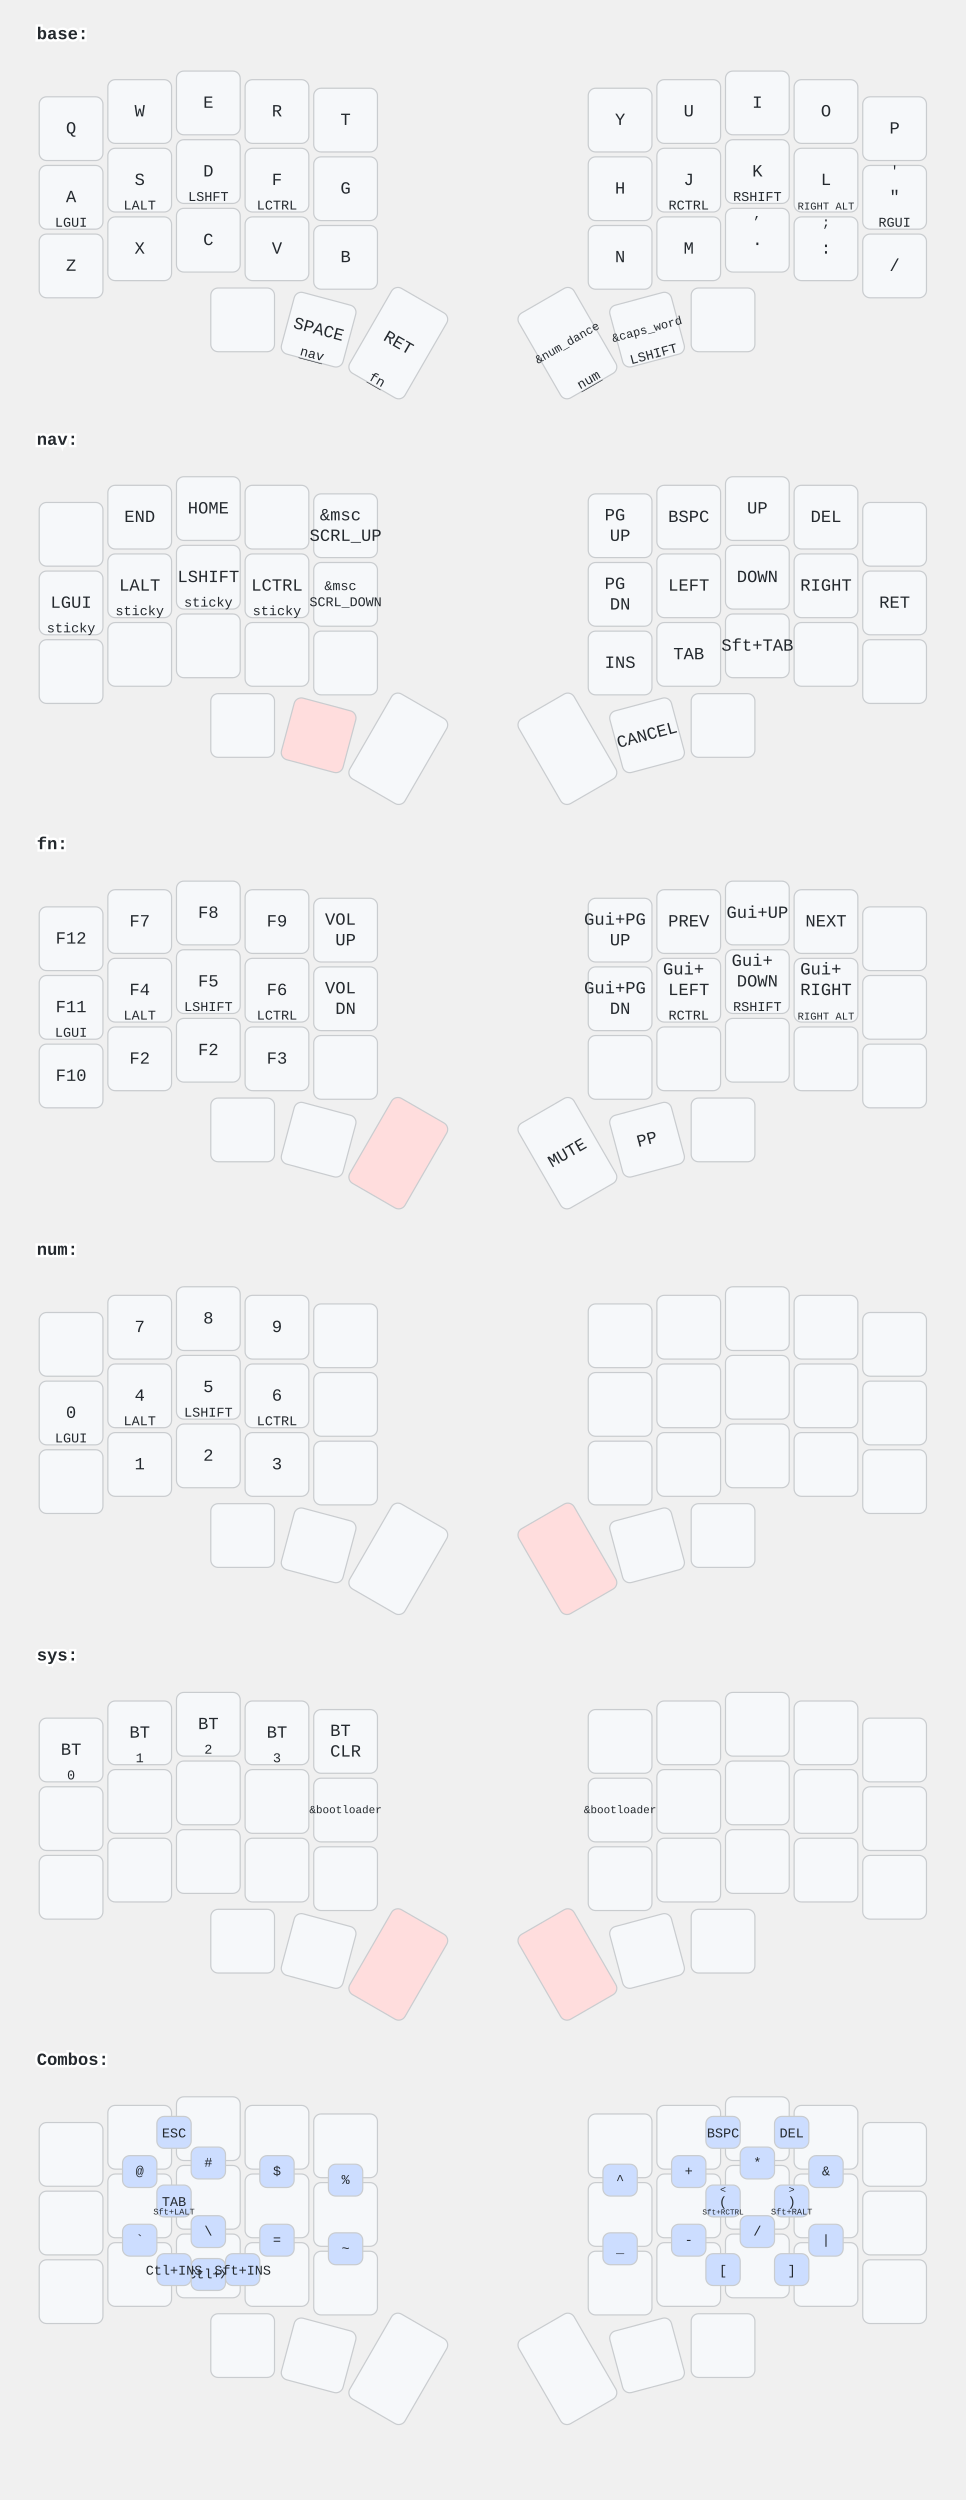
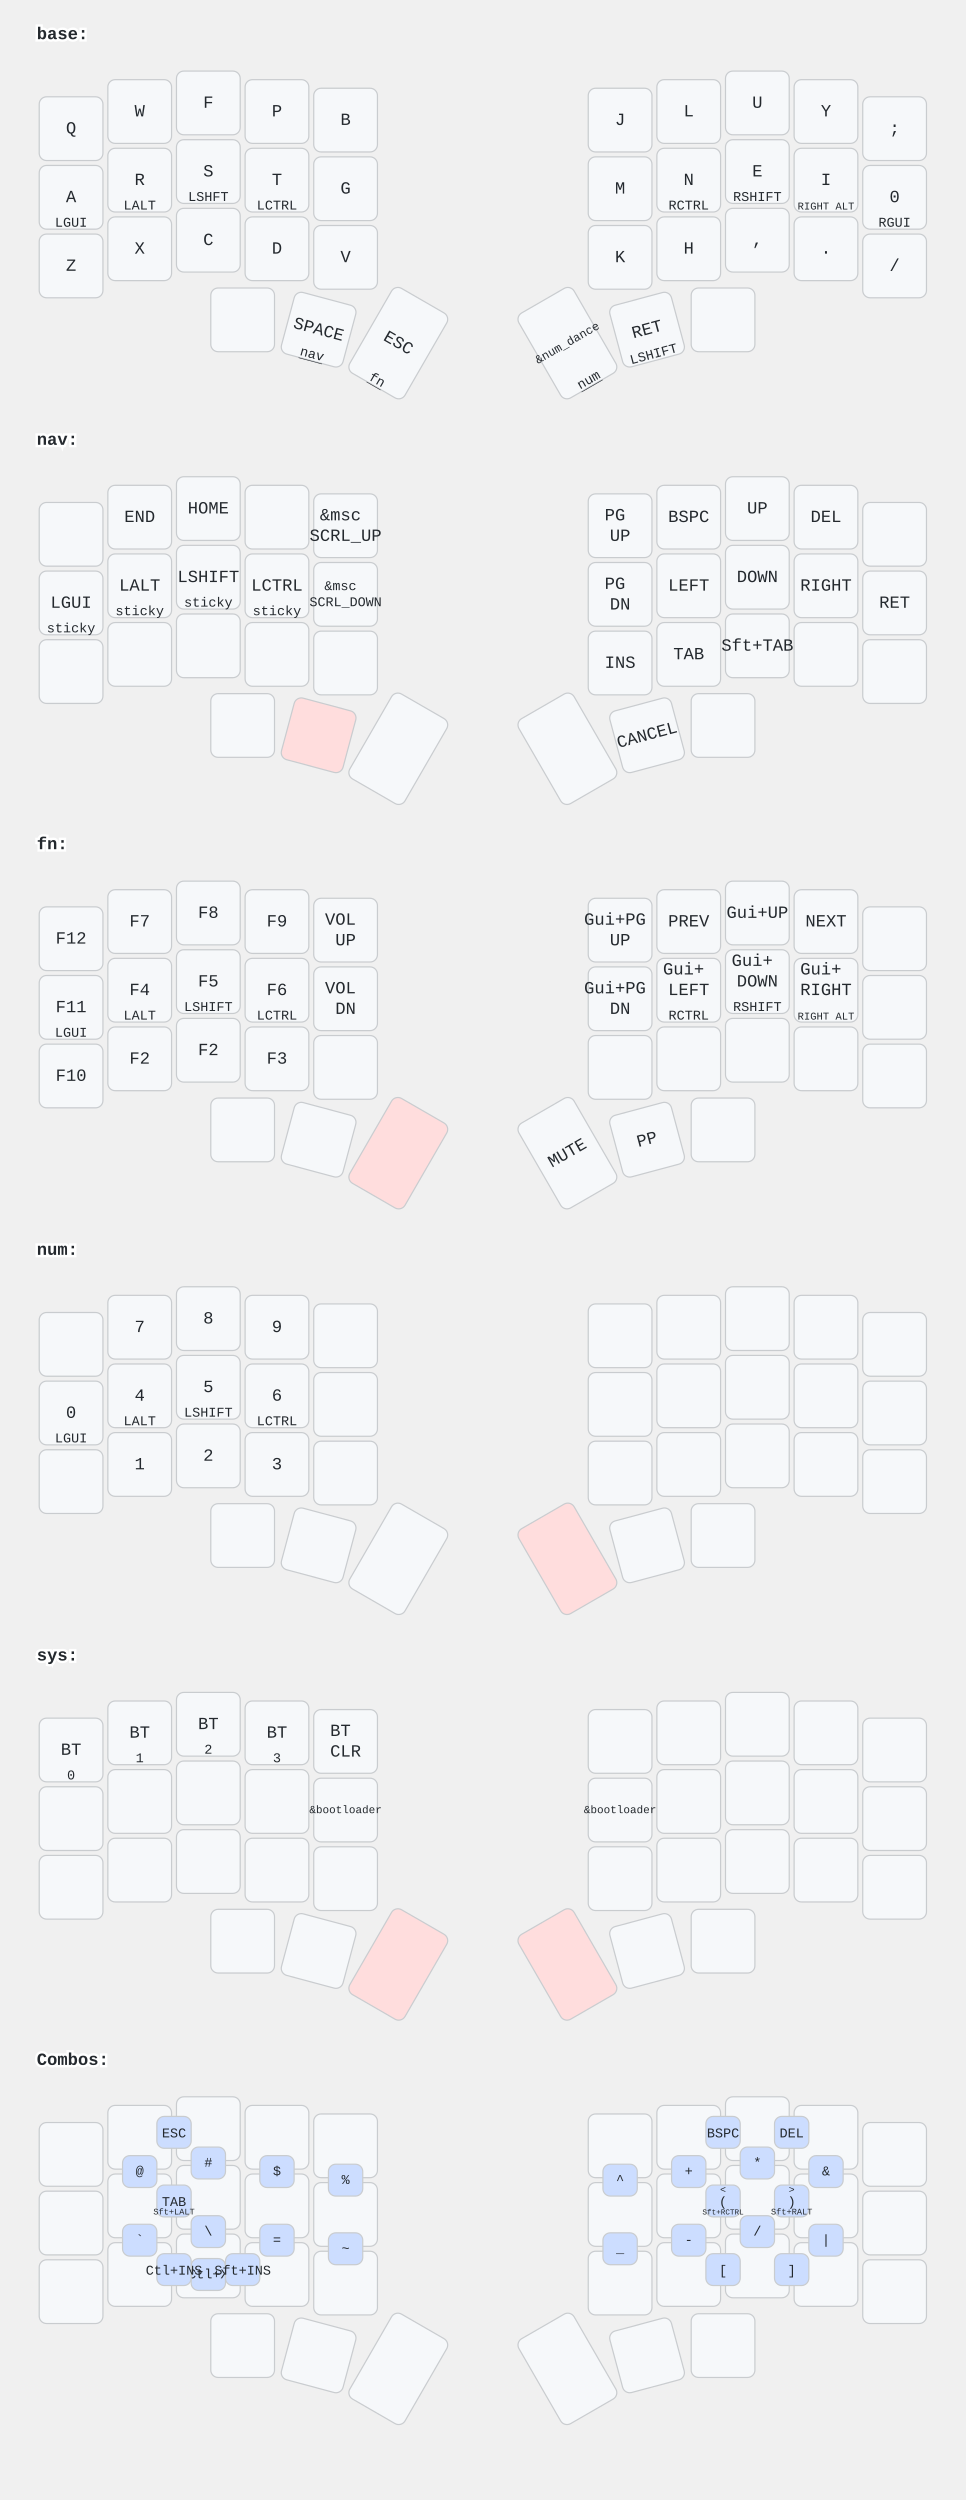
<svg xmlns="http://www.w3.org/2000/svg" width="788" height="2040" viewBox="0 0 788 2040" class="keymap">
  <style>/* inherit to force styles through use tags */
svg path {
    fill: inherit;
}

/* font and background color specifications */
svg.keymap {
    font-family: SFMono-Regular,Consolas,Liberation Mono,Menlo,monospace;
    font-size: 14px;
    font-kerning: normal;
    text-rendering: optimizeLegibility;
    fill: #24292e;
}

/* default key styling */
rect.key {
    fill: #f6f8fa;
}

rect.key, rect.combo {
    stroke: #c9cccf;
    stroke-width: 1;
}

/* default key side styling, only used is draw_key_sides is set */
rect.side {
    filter: brightness(90%);
}

/* color accent for combo boxes */
rect.combo, rect.combo-separate {
    fill: #cdf;
}

/* color accent for held keys */
rect.held, rect.combo.held {
    fill: #fdd;
}

/* color accent for ghost (optional) keys */
rect.ghost, rect.combo.ghost {
    stroke-dasharray: 4, 4;
    stroke-width: 2;
}

text {
    text-anchor: middle;
    dominant-baseline: middle;
}

/* styling for layer labels */
text.label {
    font-weight: bold;
    text-anchor: start;
    stroke: white;
    stroke-width: 4;
    paint-order: stroke;
}

/* styling for optional footer */
text.footer {
    text-anchor: end;
    dominant-baseline: auto;
    stroke: white;
    stroke-width: 4;
    paint-order: stroke;
}

/* styling for combo tap, and key non-tap label text */
text.combo, text.hold, text.shifted, text.left, text.right {
    font-size: 11px;
}

text.hold {
    text-anchor: middle;
    dominant-baseline: auto;
}

text.shifted {
    text-anchor: middle;
    dominant-baseline: hanging;
}

text.left {
    text-anchor: start;
}

text.right {
    text-anchor: end;
}

text.layer-activator {
    text-decoration: underline;
}

/* styling for hold/shifted label text in combo box */
text.combo.hold, text.combo.shifted, text.combo.left, text.combo.right {
    font-size: 8px;
}

/* lighter symbol for transparent keys */
text.trans {
    fill: #7b7e81;
}

/* styling for combo dendrons */
path.combo {
    stroke-width: 1;
    stroke: gray;
    fill: none;
}

/* Start Tabler Icons Cleanup */
/* cannot use height/width with glyphs */
.icon-tabler &gt; path {
    fill: inherit;
    stroke: inherit;
    stroke-width: 2;
}
/* hide tabler's default box */
.icon-tabler &gt; path[stroke="none"][fill="none"] {
    visibility: hidden;
}
/* End Tabler Icons Cleanup */
</style>
  <g transform="translate(30, 0)" class="layer-base">
    <text x="0" y="28" class="label" id="base">base:</text>
    <g transform="translate(0, 56)">
      <g transform="translate(28, 49)" class="key keypos-0">
        <rect rx="6" ry="6" x="-26" y="-26" width="52" height="52" class="key" />
        <text x="0" y="0" class="key tap">Q</text>
      </g>
      <g transform="translate(84, 35)" class="key keypos-1">
        <rect rx="6" ry="6" x="-26" y="-26" width="52" height="52" class="key" />
        <text x="0" y="0" class="key tap">W</text>
      </g>
      <g transform="translate(140, 28)" class="key keypos-2">
        <rect rx="6" ry="6" x="-26" y="-26" width="52" height="52" class="key" />
-         <text x="0" y="0" class="key tap">E</text>
+         <text x="0" y="0" class="key tap">F</text>
      </g>
      <g transform="translate(196, 35)" class="key keypos-3">
        <rect rx="6" ry="6" x="-26" y="-26" width="52" height="52" class="key" />
-         <text x="0" y="0" class="key tap">R</text>
+         <text x="0" y="0" class="key tap">P</text>
      </g>
      <g transform="translate(252, 42)" class="key keypos-4">
        <rect rx="6" ry="6" x="-26" y="-26" width="52" height="52" class="key" />
-         <text x="0" y="0" class="key tap">T</text>
+         <text x="0" y="0" class="key tap">B</text>
      </g>
      <g transform="translate(476, 42)" class="key keypos-5">
        <rect rx="6" ry="6" x="-26" y="-26" width="52" height="52" class="key" />
+         <text x="0" y="0" class="key tap">J</text>
+       </g>
+       <g transform="translate(532, 35)" class="key keypos-6">
+         <rect rx="6" ry="6" x="-26" y="-26" width="52" height="52" class="key" />
+         <text x="0" y="0" class="key tap">L</text>
+       </g>
+       <g transform="translate(588, 28)" class="key keypos-7">
+         <rect rx="6" ry="6" x="-26" y="-26" width="52" height="52" class="key" />
+         <text x="0" y="0" class="key tap">U</text>
+       </g>
+       <g transform="translate(644, 35)" class="key keypos-8">
+         <rect rx="6" ry="6" x="-26" y="-26" width="52" height="52" class="key" />
        <text x="0" y="0" class="key tap">Y</text>
      </g>
-       <g transform="translate(532, 35)" class="key keypos-6">
-         <rect rx="6" ry="6" x="-26" y="-26" width="52" height="52" class="key" />
-         <text x="0" y="0" class="key tap">U</text>
-       </g>
-       <g transform="translate(588, 28)" class="key keypos-7">
-         <rect rx="6" ry="6" x="-26" y="-26" width="52" height="52" class="key" />
-         <text x="0" y="0" class="key tap">I</text>
-       </g>
-       <g transform="translate(644, 35)" class="key keypos-8">
-         <rect rx="6" ry="6" x="-26" y="-26" width="52" height="52" class="key" />
-         <text x="0" y="0" class="key tap">O</text>
-       </g>
      <g transform="translate(700, 49)" class="key keypos-9">
        <rect rx="6" ry="6" x="-26" y="-26" width="52" height="52" class="key" />
-         <text x="0" y="0" class="key tap">P</text>
+         <text x="0" y="0" class="key tap">;</text>
      </g>
      <g transform="translate(28, 105)" class="key keypos-10">
        <rect rx="6" ry="6" x="-26" y="-26" width="52" height="52" class="key" />
        <text x="0" y="0" class="key tap">A</text>
        <text x="0" y="24" class="key hold">LGUI</text>
      </g>
      <g transform="translate(84, 91)" class="key keypos-11">
        <rect rx="6" ry="6" x="-26" y="-26" width="52" height="52" class="key" />
+         <text x="0" y="0" class="key tap">R</text>
+         <text x="0" y="24" class="key hold">LALT</text>
+       </g>
+       <g transform="translate(140, 84)" class="key keypos-12">
+         <rect rx="6" ry="6" x="-26" y="-26" width="52" height="52" class="key" />
        <text x="0" y="0" class="key tap">S</text>
-         <text x="0" y="24" class="key hold">LALT</text>
-       </g>
-       <g transform="translate(140, 84)" class="key keypos-12">
-         <rect rx="6" ry="6" x="-26" y="-26" width="52" height="52" class="key" />
-         <text x="0" y="0" class="key tap">D</text>
        <text x="0" y="24" class="key hold">LSHFT</text>
      </g>
      <g transform="translate(196, 91)" class="key keypos-13">
        <rect rx="6" ry="6" x="-26" y="-26" width="52" height="52" class="key" />
-         <text x="0" y="0" class="key tap">F</text>
+         <text x="0" y="0" class="key tap">T</text>
        <text x="0" y="24" class="key hold">LCTRL</text>
      </g>
      <g transform="translate(252, 98)" class="key keypos-14">
        <rect rx="6" ry="6" x="-26" y="-26" width="52" height="52" class="key" />
        <text x="0" y="0" class="key tap">G</text>
      </g>
      <g transform="translate(476, 98)" class="key keypos-15">
        <rect rx="6" ry="6" x="-26" y="-26" width="52" height="52" class="key" />
-         <text x="0" y="0" class="key tap">H</text>
+         <text x="0" y="0" class="key tap">M</text>
      </g>
      <g transform="translate(532, 91)" class="key keypos-16">
        <rect rx="6" ry="6" x="-26" y="-26" width="52" height="52" class="key" />
-         <text x="0" y="0" class="key tap">J</text>
+         <text x="0" y="0" class="key tap">N</text>
        <text x="0" y="24" class="key hold">RCTRL</text>
      </g>
      <g transform="translate(588, 84)" class="key keypos-17">
        <rect rx="6" ry="6" x="-26" y="-26" width="52" height="52" class="key" />
-         <text x="0" y="0" class="key tap">K</text>
+         <text x="0" y="0" class="key tap">E</text>
        <text x="0" y="24" class="key hold">RSHIFT</text>
      </g>
      <g transform="translate(644, 91)" class="key keypos-18">
        <rect rx="6" ry="6" x="-26" y="-26" width="52" height="52" class="key" />
-         <text x="0" y="0" class="key tap">L</text>
+         <text x="0" y="0" class="key tap">I</text>
        <text x="0" y="24" class="key hold">
          <tspan style="font-size: 78%">RIGHT ALT</tspan>
        </text>
      </g>
      <g transform="translate(700, 105)" class="key keypos-19">
        <rect rx="6" ry="6" x="-26" y="-26" width="52" height="52" class="key" />
-         <text x="0" y="0" class="key tap">"</text>
+         <text x="0" y="0" class="key tap">0</text>
        <text x="0" y="24" class="key hold">RGUI</text>
-         <text x="0" y="-24" class="key shifted">'</text>
      </g>
      <g transform="translate(28, 161)" class="key keypos-20">
        <rect rx="6" ry="6" x="-26" y="-26" width="52" height="52" class="key" />
        <text x="0" y="0" class="key tap">Z</text>
      </g>
      <g transform="translate(84, 147)" class="key keypos-21">
        <rect rx="6" ry="6" x="-26" y="-26" width="52" height="52" class="key" />
        <text x="0" y="0" class="key tap">X</text>
      </g>
      <g transform="translate(140, 140)" class="key keypos-22">
        <rect rx="6" ry="6" x="-26" y="-26" width="52" height="52" class="key" />
        <text x="0" y="0" class="key tap">C</text>
      </g>
      <g transform="translate(196, 147)" class="key keypos-23">
        <rect rx="6" ry="6" x="-26" y="-26" width="52" height="52" class="key" />
+         <text x="0" y="0" class="key tap">D</text>
+       </g>
+       <g transform="translate(252, 154)" class="key keypos-24">
+         <rect rx="6" ry="6" x="-26" y="-26" width="52" height="52" class="key" />
        <text x="0" y="0" class="key tap">V</text>
      </g>
-       <g transform="translate(252, 154)" class="key keypos-24">
-         <rect rx="6" ry="6" x="-26" y="-26" width="52" height="52" class="key" />
-         <text x="0" y="0" class="key tap">B</text>
-       </g>
      <g transform="translate(476, 154)" class="key keypos-25">
        <rect rx="6" ry="6" x="-26" y="-26" width="52" height="52" class="key" />
-         <text x="0" y="0" class="key tap">N</text>
+         <text x="0" y="0" class="key tap">K</text>
      </g>
      <g transform="translate(532, 147)" class="key keypos-26">
        <rect rx="6" ry="6" x="-26" y="-26" width="52" height="52" class="key" />
-         <text x="0" y="0" class="key tap">M</text>
+         <text x="0" y="0" class="key tap">H</text>
      </g>
      <g transform="translate(588, 140)" class="key keypos-27">
        <rect rx="6" ry="6" x="-26" y="-26" width="52" height="52" class="key" />
+         <text x="0" y="0" class="key tap">,</text>
+       </g>
+       <g transform="translate(644, 147)" class="key keypos-28">
+         <rect rx="6" ry="6" x="-26" y="-26" width="52" height="52" class="key" />
        <text x="0" y="0" class="key tap">.</text>
-         <text x="0" y="-24" class="key shifted">,</text>
-       </g>
-       <g transform="translate(644, 147)" class="key keypos-28">
-         <rect rx="6" ry="6" x="-26" y="-26" width="52" height="52" class="key" />
-         <text x="0" y="0" class="key tap">:</text>
-         <text x="0" y="-24" class="key shifted">;</text>
      </g>
      <g transform="translate(700, 161)" class="key keypos-29">
        <rect rx="6" ry="6" x="-26" y="-26" width="52" height="52" class="key" />
        <text x="0" y="0" class="key tap">/</text>
      </g>
      <g transform="translate(168, 205)" class="key trans keypos-30">
        <rect rx="6" ry="6" x="-26" y="-26" width="52" height="52" class="key trans" />
      </g>
      <g transform="translate(230, 213) rotate(15.0)" class="key keypos-31">
        <rect rx="6" ry="6" x="-26" y="-26" width="52" height="52" class="key" />
        <text x="0" y="0" class="key tap">SPACE</text>
        <a href="#nav">
          <text x="0" y="24" class="key hold layer-activator">nav</text>
        </a>
      </g>
      <g transform="translate(295, 224) rotate(30.0)" class="key keypos-32">
        <rect rx="6" ry="6" x="-26" y="-40" width="52" height="80" class="key" />
-         <text x="0" y="0" class="key tap">RET</text>
+         <text x="0" y="0" class="key tap">ESC</text>
        <a href="#fn">
          <text x="0" y="38" class="key hold layer-activator">fn</text>
        </a>
      </g>
      <g transform="translate(433, 224) rotate(-30.0)" class="key keypos-33">
        <rect rx="6" ry="6" x="-26" y="-40" width="52" height="80" class="key" />
        <text x="0" y="0" class="key tap">
          <tspan style="font-size: 70%">&amp;num_dance</tspan>
        </text>
        <a href="#num">
          <text x="0" y="38" class="key hold layer-activator">num</text>
        </a>
      </g>
      <g transform="translate(498, 213) rotate(-15.0)" class="key keypos-34">
        <rect rx="6" ry="6" x="-26" y="-26" width="52" height="52" class="key" />
-         <text x="0" y="0" class="key tap">
-           <tspan style="font-size: 70%">&amp;caps_word</tspan>
-         </text>
+         <text x="0" y="0" class="key tap">RET</text>
        <text x="0" y="24" class="key hold">LSHIFT</text>
      </g>
      <g transform="translate(560, 205)" class="key trans keypos-35">
        <rect rx="6" ry="6" x="-26" y="-26" width="52" height="52" class="key trans" />
      </g>
    </g>
  </g>
  <g transform="translate(30, 331)" class="layer-nav">
    <text x="0" y="28" class="label" id="nav">nav:</text>
    <g transform="translate(0, 56)">
      <g transform="translate(28, 49)" class="key trans keypos-0">
        <rect rx="6" ry="6" x="-26" y="-26" width="52" height="52" class="key trans" />
      </g>
      <g transform="translate(84, 35)" class="key keypos-1">
        <rect rx="6" ry="6" x="-26" y="-26" width="52" height="52" class="key" />
        <text x="0" y="0" class="key tap">END</text>
      </g>
      <g transform="translate(140, 28)" class="key keypos-2">
        <rect rx="6" ry="6" x="-26" y="-26" width="52" height="52" class="key" />
        <text x="0" y="0" class="key tap">HOME</text>
      </g>
      <g transform="translate(196, 35)" class="key trans keypos-3">
        <rect rx="6" ry="6" x="-26" y="-26" width="52" height="52" class="key trans" />
      </g>
      <g transform="translate(252, 42)" class="key keypos-4">
        <rect rx="6" ry="6" x="-26" y="-26" width="52" height="52" class="key" />
        <text x="0" y="0" class="key tap">
          <tspan x="0" dy="-0.6em">&amp;msc</tspan>
          <tspan x="0" dy="1.2em">SCRL_UP</tspan>
        </text>
      </g>
      <g transform="translate(476, 42)" class="key keypos-5">
        <rect rx="6" ry="6" x="-26" y="-26" width="52" height="52" class="key" />
        <text x="0" y="0" class="key tap">
          <tspan x="0" dy="-0.6em">PG</tspan>
          <tspan x="0" dy="1.2em">UP</tspan>
        </text>
      </g>
      <g transform="translate(532, 35)" class="key keypos-6">
        <rect rx="6" ry="6" x="-26" y="-26" width="52" height="52" class="key" />
        <text x="0" y="0" class="key tap">BSPC</text>
      </g>
      <g transform="translate(588, 28)" class="key keypos-7">
        <rect rx="6" ry="6" x="-26" y="-26" width="52" height="52" class="key" />
        <text x="0" y="0" class="key tap">UP</text>
      </g>
      <g transform="translate(644, 35)" class="key keypos-8">
        <rect rx="6" ry="6" x="-26" y="-26" width="52" height="52" class="key" />
        <text x="0" y="0" class="key tap">DEL</text>
      </g>
      <g transform="translate(700, 49)" class="key trans keypos-9">
        <rect rx="6" ry="6" x="-26" y="-26" width="52" height="52" class="key trans" />
      </g>
      <g transform="translate(28, 105)" class="key keypos-10">
        <rect rx="6" ry="6" x="-26" y="-26" width="52" height="52" class="key" />
        <text x="0" y="0" class="key tap">LGUI</text>
        <text x="0" y="24" class="key hold">sticky</text>
      </g>
      <g transform="translate(84, 91)" class="key keypos-11">
        <rect rx="6" ry="6" x="-26" y="-26" width="52" height="52" class="key" />
        <text x="0" y="0" class="key tap">LALT</text>
        <text x="0" y="24" class="key hold">sticky</text>
      </g>
      <g transform="translate(140, 84)" class="key keypos-12">
        <rect rx="6" ry="6" x="-26" y="-26" width="52" height="52" class="key" />
        <text x="0" y="0" class="key tap">LSHIFT</text>
        <text x="0" y="24" class="key hold">sticky</text>
      </g>
      <g transform="translate(196, 91)" class="key keypos-13">
        <rect rx="6" ry="6" x="-26" y="-26" width="52" height="52" class="key" />
        <text x="0" y="0" class="key tap">LCTRL</text>
        <text x="0" y="24" class="key hold">sticky</text>
      </g>
      <g transform="translate(252, 98)" class="key keypos-14">
        <rect rx="6" ry="6" x="-26" y="-26" width="52" height="52" class="key" />
        <text x="0" y="0" class="key tap">
          <tspan x="0" dy="-0.6em" style="font-size: 78%">&amp;msc</tspan>
          <tspan x="0" dy="1.2em" style="font-size: 78%">SCRL_DOWN</tspan>
        </text>
      </g>
      <g transform="translate(476, 98)" class="key keypos-15">
        <rect rx="6" ry="6" x="-26" y="-26" width="52" height="52" class="key" />
        <text x="0" y="0" class="key tap">
          <tspan x="0" dy="-0.6em">PG</tspan>
          <tspan x="0" dy="1.2em">DN</tspan>
        </text>
      </g>
      <g transform="translate(532, 91)" class="key keypos-16">
        <rect rx="6" ry="6" x="-26" y="-26" width="52" height="52" class="key" />
        <text x="0" y="0" class="key tap">LEFT</text>
      </g>
      <g transform="translate(588, 84)" class="key keypos-17">
        <rect rx="6" ry="6" x="-26" y="-26" width="52" height="52" class="key" />
        <text x="0" y="0" class="key tap">DOWN</text>
      </g>
      <g transform="translate(644, 91)" class="key keypos-18">
        <rect rx="6" ry="6" x="-26" y="-26" width="52" height="52" class="key" />
        <text x="0" y="0" class="key tap">RIGHT</text>
      </g>
      <g transform="translate(700, 105)" class="key keypos-19">
        <rect rx="6" ry="6" x="-26" y="-26" width="52" height="52" class="key" />
        <text x="0" y="0" class="key tap">RET</text>
      </g>
      <g transform="translate(28, 161)" class="key trans keypos-20">
        <rect rx="6" ry="6" x="-26" y="-26" width="52" height="52" class="key trans" />
      </g>
      <g transform="translate(84, 147)" class="key trans keypos-21">
        <rect rx="6" ry="6" x="-26" y="-26" width="52" height="52" class="key trans" />
      </g>
      <g transform="translate(140, 140)" class="key trans keypos-22">
        <rect rx="6" ry="6" x="-26" y="-26" width="52" height="52" class="key trans" />
      </g>
      <g transform="translate(196, 147)" class="key trans keypos-23">
        <rect rx="6" ry="6" x="-26" y="-26" width="52" height="52" class="key trans" />
      </g>
      <g transform="translate(252, 154)" class="key trans keypos-24">
        <rect rx="6" ry="6" x="-26" y="-26" width="52" height="52" class="key trans" />
      </g>
      <g transform="translate(476, 154)" class="key keypos-25">
        <rect rx="6" ry="6" x="-26" y="-26" width="52" height="52" class="key" />
        <text x="0" y="0" class="key tap">INS</text>
      </g>
      <g transform="translate(532, 147)" class="key keypos-26">
        <rect rx="6" ry="6" x="-26" y="-26" width="52" height="52" class="key" />
        <text x="0" y="0" class="key tap">TAB</text>
      </g>
      <g transform="translate(588, 140)" class="key keypos-27">
        <rect rx="6" ry="6" x="-26" y="-26" width="52" height="52" class="key" />
        <text x="0" y="0" class="key tap">Sft+TAB</text>
      </g>
      <g transform="translate(644, 147)" class="key trans keypos-28">
        <rect rx="6" ry="6" x="-26" y="-26" width="52" height="52" class="key trans" />
      </g>
      <g transform="translate(700, 161)" class="key trans keypos-29">
        <rect rx="6" ry="6" x="-26" y="-26" width="52" height="52" class="key trans" />
      </g>
      <g transform="translate(168, 205)" class="key trans keypos-30">
        <rect rx="6" ry="6" x="-26" y="-26" width="52" height="52" class="key trans" />
      </g>
      <g transform="translate(230, 213) rotate(15.0)" class="key held keypos-31">
        <rect rx="6" ry="6" x="-26" y="-26" width="52" height="52" class="key held" />
      </g>
      <g transform="translate(295, 224) rotate(30.0)" class="key trans keypos-32">
        <rect rx="6" ry="6" x="-26" y="-40" width="52" height="80" class="key trans" />
      </g>
      <g transform="translate(433, 224) rotate(-30.0)" class="key trans keypos-33">
        <rect rx="6" ry="6" x="-26" y="-40" width="52" height="80" class="key trans" />
      </g>
      <g transform="translate(498, 213) rotate(-15.0)" class="key keypos-34">
        <rect rx="6" ry="6" x="-26" y="-26" width="52" height="52" class="key" />
        <text x="0" y="0" class="key tap">CANCEL</text>
      </g>
      <g transform="translate(560, 205)" class="key trans keypos-35">
        <rect rx="6" ry="6" x="-26" y="-26" width="52" height="52" class="key trans" />
      </g>
    </g>
  </g>
  <g transform="translate(30, 661)" class="layer-fn">
    <text x="0" y="28" class="label" id="fn">fn:</text>
    <g transform="translate(0, 56)">
      <g transform="translate(28, 49)" class="key keypos-0">
        <rect rx="6" ry="6" x="-26" y="-26" width="52" height="52" class="key" />
        <text x="0" y="0" class="key tap">F12</text>
      </g>
      <g transform="translate(84, 35)" class="key keypos-1">
        <rect rx="6" ry="6" x="-26" y="-26" width="52" height="52" class="key" />
        <text x="0" y="0" class="key tap">F7</text>
      </g>
      <g transform="translate(140, 28)" class="key keypos-2">
        <rect rx="6" ry="6" x="-26" y="-26" width="52" height="52" class="key" />
        <text x="0" y="0" class="key tap">F8</text>
      </g>
      <g transform="translate(196, 35)" class="key keypos-3">
        <rect rx="6" ry="6" x="-26" y="-26" width="52" height="52" class="key" />
        <text x="0" y="0" class="key tap">F9</text>
      </g>
      <g transform="translate(252, 42)" class="key keypos-4">
        <rect rx="6" ry="6" x="-26" y="-26" width="52" height="52" class="key" />
        <text x="0" y="0" class="key tap">
          <tspan x="0" dy="-0.6em">VOL</tspan>
          <tspan x="0" dy="1.2em">UP</tspan>
        </text>
      </g>
      <g transform="translate(476, 42)" class="key keypos-5">
        <rect rx="6" ry="6" x="-26" y="-26" width="52" height="52" class="key" />
        <text x="0" y="0" class="key tap">
          <tspan x="0" dy="-0.6em">Gui+PG</tspan>
          <tspan x="0" dy="1.2em">UP</tspan>
        </text>
      </g>
      <g transform="translate(532, 35)" class="key keypos-6">
        <rect rx="6" ry="6" x="-26" y="-26" width="52" height="52" class="key" />
        <text x="0" y="0" class="key tap">PREV</text>
      </g>
      <g transform="translate(588, 28)" class="key keypos-7">
        <rect rx="6" ry="6" x="-26" y="-26" width="52" height="52" class="key" />
        <text x="0" y="0" class="key tap">Gui+UP</text>
      </g>
      <g transform="translate(644, 35)" class="key keypos-8">
        <rect rx="6" ry="6" x="-26" y="-26" width="52" height="52" class="key" />
        <text x="0" y="0" class="key tap">NEXT</text>
      </g>
      <g transform="translate(700, 49)" class="key trans keypos-9">
        <rect rx="6" ry="6" x="-26" y="-26" width="52" height="52" class="key trans" />
      </g>
      <g transform="translate(28, 105)" class="key keypos-10">
        <rect rx="6" ry="6" x="-26" y="-26" width="52" height="52" class="key" />
        <text x="0" y="0" class="key tap">F11</text>
        <text x="0" y="24" class="key hold">LGUI</text>
      </g>
      <g transform="translate(84, 91)" class="key keypos-11">
        <rect rx="6" ry="6" x="-26" y="-26" width="52" height="52" class="key" />
        <text x="0" y="0" class="key tap">F4</text>
        <text x="0" y="24" class="key hold">LALT</text>
      </g>
      <g transform="translate(140, 84)" class="key keypos-12">
        <rect rx="6" ry="6" x="-26" y="-26" width="52" height="52" class="key" />
        <text x="0" y="0" class="key tap">F5</text>
        <text x="0" y="24" class="key hold">LSHIFT</text>
      </g>
      <g transform="translate(196, 91)" class="key keypos-13">
        <rect rx="6" ry="6" x="-26" y="-26" width="52" height="52" class="key" />
        <text x="0" y="0" class="key tap">F6</text>
        <text x="0" y="24" class="key hold">LCTRL</text>
      </g>
      <g transform="translate(252, 98)" class="key keypos-14">
        <rect rx="6" ry="6" x="-26" y="-26" width="52" height="52" class="key" />
        <text x="0" y="0" class="key tap">
          <tspan x="0" dy="-0.6em">VOL</tspan>
          <tspan x="0" dy="1.2em">DN</tspan>
        </text>
      </g>
      <g transform="translate(476, 98)" class="key keypos-15">
        <rect rx="6" ry="6" x="-26" y="-26" width="52" height="52" class="key" />
        <text x="0" y="0" class="key tap">
          <tspan x="0" dy="-0.6em">Gui+PG</tspan>
          <tspan x="0" dy="1.2em">DN</tspan>
        </text>
      </g>
      <g transform="translate(532, 91)" class="key keypos-16">
        <rect rx="6" ry="6" x="-26" y="-26" width="52" height="52" class="key" />
        <text x="0" y="0" class="key tap">
          <tspan x="0" dy="-1.2em">Gui+</tspan>
          <tspan x="0" dy="1.2em">LEFT</tspan>
        </text>
        <text x="0" y="24" class="key hold">RCTRL</text>
      </g>
      <g transform="translate(588, 84)" class="key keypos-17">
        <rect rx="6" ry="6" x="-26" y="-26" width="52" height="52" class="key" />
        <text x="0" y="0" class="key tap">
          <tspan x="0" dy="-1.2em">Gui+</tspan>
          <tspan x="0" dy="1.2em">DOWN</tspan>
        </text>
        <text x="0" y="24" class="key hold">RSHIFT</text>
      </g>
      <g transform="translate(644, 91)" class="key keypos-18">
        <rect rx="6" ry="6" x="-26" y="-26" width="52" height="52" class="key" />
        <text x="0" y="0" class="key tap">
          <tspan x="0" dy="-1.2em">Gui+</tspan>
          <tspan x="0" dy="1.2em">RIGHT</tspan>
        </text>
        <text x="0" y="24" class="key hold">
          <tspan style="font-size: 78%">RIGHT ALT</tspan>
        </text>
      </g>
      <g transform="translate(700, 105)" class="key trans keypos-19">
        <rect rx="6" ry="6" x="-26" y="-26" width="52" height="52" class="key trans" />
      </g>
      <g transform="translate(28, 161)" class="key keypos-20">
        <rect rx="6" ry="6" x="-26" y="-26" width="52" height="52" class="key" />
        <text x="0" y="0" class="key tap">F10</text>
      </g>
      <g transform="translate(84, 147)" class="key keypos-21">
        <rect rx="6" ry="6" x="-26" y="-26" width="52" height="52" class="key" />
        <text x="0" y="0" class="key tap">F2</text>
      </g>
      <g transform="translate(140, 140)" class="key keypos-22">
        <rect rx="6" ry="6" x="-26" y="-26" width="52" height="52" class="key" />
        <text x="0" y="0" class="key tap">F2</text>
      </g>
      <g transform="translate(196, 147)" class="key keypos-23">
        <rect rx="6" ry="6" x="-26" y="-26" width="52" height="52" class="key" />
        <text x="0" y="0" class="key tap">F3</text>
      </g>
      <g transform="translate(252, 154)" class="key trans keypos-24">
        <rect rx="6" ry="6" x="-26" y="-26" width="52" height="52" class="key trans" />
      </g>
      <g transform="translate(476, 154)" class="key trans keypos-25">
        <rect rx="6" ry="6" x="-26" y="-26" width="52" height="52" class="key trans" />
      </g>
      <g transform="translate(532, 147)" class="key trans keypos-26">
        <rect rx="6" ry="6" x="-26" y="-26" width="52" height="52" class="key trans" />
      </g>
      <g transform="translate(588, 140)" class="key trans keypos-27">
        <rect rx="6" ry="6" x="-26" y="-26" width="52" height="52" class="key trans" />
      </g>
      <g transform="translate(644, 147)" class="key trans keypos-28">
        <rect rx="6" ry="6" x="-26" y="-26" width="52" height="52" class="key trans" />
      </g>
      <g transform="translate(700, 161)" class="key trans keypos-29">
        <rect rx="6" ry="6" x="-26" y="-26" width="52" height="52" class="key trans" />
      </g>
      <g transform="translate(168, 205)" class="key trans keypos-30">
        <rect rx="6" ry="6" x="-26" y="-26" width="52" height="52" class="key trans" />
      </g>
      <g transform="translate(230, 213) rotate(15.0)" class="key trans keypos-31">
        <rect rx="6" ry="6" x="-26" y="-26" width="52" height="52" class="key trans" />
      </g>
      <g transform="translate(295, 224) rotate(30.0)" class="key held keypos-32">
        <rect rx="6" ry="6" x="-26" y="-40" width="52" height="80" class="key held" />
      </g>
      <g transform="translate(433, 224) rotate(-30.0)" class="key keypos-33">
        <rect rx="6" ry="6" x="-26" y="-40" width="52" height="80" class="key" />
        <text x="0" y="0" class="key tap">MUTE</text>
      </g>
      <g transform="translate(498, 213) rotate(-15.0)" class="key keypos-34">
        <rect rx="6" ry="6" x="-26" y="-26" width="52" height="52" class="key" />
        <text x="0" y="0" class="key tap">PP</text>
      </g>
      <g transform="translate(560, 205)" class="key trans keypos-35">
        <rect rx="6" ry="6" x="-26" y="-26" width="52" height="52" class="key trans" />
      </g>
    </g>
  </g>
  <g transform="translate(30, 992)" class="layer-num">
    <text x="0" y="28" class="label" id="num">num:</text>
    <g transform="translate(0, 56)">
      <g transform="translate(28, 49)" class="key trans keypos-0">
        <rect rx="6" ry="6" x="-26" y="-26" width="52" height="52" class="key trans" />
      </g>
      <g transform="translate(84, 35)" class="key keypos-1">
        <rect rx="6" ry="6" x="-26" y="-26" width="52" height="52" class="key" />
        <text x="0" y="0" class="key tap">7</text>
      </g>
      <g transform="translate(140, 28)" class="key keypos-2">
        <rect rx="6" ry="6" x="-26" y="-26" width="52" height="52" class="key" />
        <text x="0" y="0" class="key tap">8</text>
      </g>
      <g transform="translate(196, 35)" class="key keypos-3">
        <rect rx="6" ry="6" x="-26" y="-26" width="52" height="52" class="key" />
        <text x="0" y="0" class="key tap">9</text>
      </g>
      <g transform="translate(252, 42)" class="key trans keypos-4">
        <rect rx="6" ry="6" x="-26" y="-26" width="52" height="52" class="key trans" />
      </g>
      <g transform="translate(476, 42)" class="key trans keypos-5">
        <rect rx="6" ry="6" x="-26" y="-26" width="52" height="52" class="key trans" />
      </g>
      <g transform="translate(532, 35)" class="key trans keypos-6">
        <rect rx="6" ry="6" x="-26" y="-26" width="52" height="52" class="key trans" />
      </g>
      <g transform="translate(588, 28)" class="key trans keypos-7">
        <rect rx="6" ry="6" x="-26" y="-26" width="52" height="52" class="key trans" />
      </g>
      <g transform="translate(644, 35)" class="key trans keypos-8">
        <rect rx="6" ry="6" x="-26" y="-26" width="52" height="52" class="key trans" />
      </g>
      <g transform="translate(700, 49)" class="key trans keypos-9">
        <rect rx="6" ry="6" x="-26" y="-26" width="52" height="52" class="key trans" />
      </g>
      <g transform="translate(28, 105)" class="key keypos-10">
        <rect rx="6" ry="6" x="-26" y="-26" width="52" height="52" class="key" />
        <text x="0" y="0" class="key tap">0</text>
        <text x="0" y="24" class="key hold">LGUI</text>
      </g>
      <g transform="translate(84, 91)" class="key keypos-11">
        <rect rx="6" ry="6" x="-26" y="-26" width="52" height="52" class="key" />
        <text x="0" y="0" class="key tap">4</text>
        <text x="0" y="24" class="key hold">LALT</text>
      </g>
      <g transform="translate(140, 84)" class="key keypos-12">
        <rect rx="6" ry="6" x="-26" y="-26" width="52" height="52" class="key" />
        <text x="0" y="0" class="key tap">5</text>
        <text x="0" y="24" class="key hold">LSHIFT</text>
      </g>
      <g transform="translate(196, 91)" class="key keypos-13">
        <rect rx="6" ry="6" x="-26" y="-26" width="52" height="52" class="key" />
        <text x="0" y="0" class="key tap">6</text>
        <text x="0" y="24" class="key hold">LCTRL</text>
      </g>
      <g transform="translate(252, 98)" class="key trans keypos-14">
        <rect rx="6" ry="6" x="-26" y="-26" width="52" height="52" class="key trans" />
      </g>
      <g transform="translate(476, 98)" class="key trans keypos-15">
        <rect rx="6" ry="6" x="-26" y="-26" width="52" height="52" class="key trans" />
      </g>
      <g transform="translate(532, 91)" class="key trans keypos-16">
        <rect rx="6" ry="6" x="-26" y="-26" width="52" height="52" class="key trans" />
      </g>
      <g transform="translate(588, 84)" class="key trans keypos-17">
        <rect rx="6" ry="6" x="-26" y="-26" width="52" height="52" class="key trans" />
      </g>
      <g transform="translate(644, 91)" class="key trans keypos-18">
        <rect rx="6" ry="6" x="-26" y="-26" width="52" height="52" class="key trans" />
      </g>
      <g transform="translate(700, 105)" class="key trans keypos-19">
        <rect rx="6" ry="6" x="-26" y="-26" width="52" height="52" class="key trans" />
      </g>
      <g transform="translate(28, 161)" class="key trans keypos-20">
        <rect rx="6" ry="6" x="-26" y="-26" width="52" height="52" class="key trans" />
      </g>
      <g transform="translate(84, 147)" class="key keypos-21">
        <rect rx="6" ry="6" x="-26" y="-26" width="52" height="52" class="key" />
        <text x="0" y="0" class="key tap">1</text>
      </g>
      <g transform="translate(140, 140)" class="key keypos-22">
        <rect rx="6" ry="6" x="-26" y="-26" width="52" height="52" class="key" />
        <text x="0" y="0" class="key tap">2</text>
      </g>
      <g transform="translate(196, 147)" class="key keypos-23">
        <rect rx="6" ry="6" x="-26" y="-26" width="52" height="52" class="key" />
        <text x="0" y="0" class="key tap">3</text>
      </g>
      <g transform="translate(252, 154)" class="key trans keypos-24">
        <rect rx="6" ry="6" x="-26" y="-26" width="52" height="52" class="key trans" />
      </g>
      <g transform="translate(476, 154)" class="key trans keypos-25">
        <rect rx="6" ry="6" x="-26" y="-26" width="52" height="52" class="key trans" />
      </g>
      <g transform="translate(532, 147)" class="key trans keypos-26">
        <rect rx="6" ry="6" x="-26" y="-26" width="52" height="52" class="key trans" />
      </g>
      <g transform="translate(588, 140)" class="key trans keypos-27">
        <rect rx="6" ry="6" x="-26" y="-26" width="52" height="52" class="key trans" />
      </g>
      <g transform="translate(644, 147)" class="key trans keypos-28">
        <rect rx="6" ry="6" x="-26" y="-26" width="52" height="52" class="key trans" />
      </g>
      <g transform="translate(700, 161)" class="key trans keypos-29">
        <rect rx="6" ry="6" x="-26" y="-26" width="52" height="52" class="key trans" />
      </g>
      <g transform="translate(168, 205)" class="key trans keypos-30">
        <rect rx="6" ry="6" x="-26" y="-26" width="52" height="52" class="key trans" />
      </g>
      <g transform="translate(230, 213) rotate(15.0)" class="key trans keypos-31">
        <rect rx="6" ry="6" x="-26" y="-26" width="52" height="52" class="key trans" />
      </g>
      <g transform="translate(295, 224) rotate(30.0)" class="key trans keypos-32">
        <rect rx="6" ry="6" x="-26" y="-40" width="52" height="80" class="key trans" />
      </g>
      <g transform="translate(433, 224) rotate(-30.0)" class="key held keypos-33">
        <rect rx="6" ry="6" x="-26" y="-40" width="52" height="80" class="key held" />
      </g>
      <g transform="translate(498, 213) rotate(-15.0)" class="key trans keypos-34">
        <rect rx="6" ry="6" x="-26" y="-26" width="52" height="52" class="key trans" />
      </g>
      <g transform="translate(560, 205)" class="key trans keypos-35">
        <rect rx="6" ry="6" x="-26" y="-26" width="52" height="52" class="key trans" />
      </g>
    </g>
  </g>
  <g transform="translate(30, 1323)" class="layer-sys">
    <text x="0" y="28" class="label" id="sys">sys:</text>
    <g transform="translate(0, 56)">
      <g transform="translate(28, 49)" class="key keypos-0">
        <rect rx="6" ry="6" x="-26" y="-26" width="52" height="52" class="key" />
        <text x="0" y="0" class="key tap">BT</text>
        <text x="0" y="24" class="key hold">0</text>
      </g>
      <g transform="translate(84, 35)" class="key keypos-1">
        <rect rx="6" ry="6" x="-26" y="-26" width="52" height="52" class="key" />
        <text x="0" y="0" class="key tap">BT</text>
        <text x="0" y="24" class="key hold">1</text>
      </g>
      <g transform="translate(140, 28)" class="key keypos-2">
        <rect rx="6" ry="6" x="-26" y="-26" width="52" height="52" class="key" />
        <text x="0" y="0" class="key tap">BT</text>
        <text x="0" y="24" class="key hold">2</text>
      </g>
      <g transform="translate(196, 35)" class="key keypos-3">
        <rect rx="6" ry="6" x="-26" y="-26" width="52" height="52" class="key" />
        <text x="0" y="0" class="key tap">BT</text>
        <text x="0" y="24" class="key hold">3</text>
      </g>
      <g transform="translate(252, 42)" class="key keypos-4">
        <rect rx="6" ry="6" x="-26" y="-26" width="52" height="52" class="key" />
        <text x="0" y="0" class="key tap">
          <tspan x="0" dy="-0.6em">BT</tspan>
          <tspan x="0" dy="1.2em">CLR</tspan>
        </text>
      </g>
      <g transform="translate(476, 42)" class="key trans keypos-5">
        <rect rx="6" ry="6" x="-26" y="-26" width="52" height="52" class="key trans" />
      </g>
      <g transform="translate(532, 35)" class="key trans keypos-6">
        <rect rx="6" ry="6" x="-26" y="-26" width="52" height="52" class="key trans" />
      </g>
      <g transform="translate(588, 28)" class="key trans keypos-7">
        <rect rx="6" ry="6" x="-26" y="-26" width="52" height="52" class="key trans" />
      </g>
      <g transform="translate(644, 35)" class="key trans keypos-8">
        <rect rx="6" ry="6" x="-26" y="-26" width="52" height="52" class="key trans" />
      </g>
      <g transform="translate(700, 49)" class="key trans keypos-9">
        <rect rx="6" ry="6" x="-26" y="-26" width="52" height="52" class="key trans" />
      </g>
      <g transform="translate(28, 105)" class="key trans keypos-10">
        <rect rx="6" ry="6" x="-26" y="-26" width="52" height="52" class="key trans" />
      </g>
      <g transform="translate(84, 91)" class="key trans keypos-11">
        <rect rx="6" ry="6" x="-26" y="-26" width="52" height="52" class="key trans" />
      </g>
      <g transform="translate(140, 84)" class="key trans keypos-12">
        <rect rx="6" ry="6" x="-26" y="-26" width="52" height="52" class="key trans" />
      </g>
      <g transform="translate(196, 91)" class="key trans keypos-13">
        <rect rx="6" ry="6" x="-26" y="-26" width="52" height="52" class="key trans" />
      </g>
      <g transform="translate(252, 98)" class="key keypos-14">
        <rect rx="6" ry="6" x="-26" y="-26" width="52" height="52" class="key" />
        <text x="0" y="0" class="key tap">
          <tspan style="font-size: 64%">&amp;bootloader</tspan>
        </text>
      </g>
      <g transform="translate(476, 98)" class="key keypos-15">
        <rect rx="6" ry="6" x="-26" y="-26" width="52" height="52" class="key" />
        <text x="0" y="0" class="key tap">
          <tspan style="font-size: 64%">&amp;bootloader</tspan>
        </text>
      </g>
      <g transform="translate(532, 91)" class="key trans keypos-16">
        <rect rx="6" ry="6" x="-26" y="-26" width="52" height="52" class="key trans" />
      </g>
      <g transform="translate(588, 84)" class="key trans keypos-17">
        <rect rx="6" ry="6" x="-26" y="-26" width="52" height="52" class="key trans" />
      </g>
      <g transform="translate(644, 91)" class="key trans keypos-18">
        <rect rx="6" ry="6" x="-26" y="-26" width="52" height="52" class="key trans" />
      </g>
      <g transform="translate(700, 105)" class="key trans keypos-19">
        <rect rx="6" ry="6" x="-26" y="-26" width="52" height="52" class="key trans" />
      </g>
      <g transform="translate(28, 161)" class="key trans keypos-20">
        <rect rx="6" ry="6" x="-26" y="-26" width="52" height="52" class="key trans" />
      </g>
      <g transform="translate(84, 147)" class="key trans keypos-21">
        <rect rx="6" ry="6" x="-26" y="-26" width="52" height="52" class="key trans" />
      </g>
      <g transform="translate(140, 140)" class="key trans keypos-22">
        <rect rx="6" ry="6" x="-26" y="-26" width="52" height="52" class="key trans" />
      </g>
      <g transform="translate(196, 147)" class="key trans keypos-23">
        <rect rx="6" ry="6" x="-26" y="-26" width="52" height="52" class="key trans" />
      </g>
      <g transform="translate(252, 154)" class="key trans keypos-24">
        <rect rx="6" ry="6" x="-26" y="-26" width="52" height="52" class="key trans" />
      </g>
      <g transform="translate(476, 154)" class="key trans keypos-25">
        <rect rx="6" ry="6" x="-26" y="-26" width="52" height="52" class="key trans" />
      </g>
      <g transform="translate(532, 147)" class="key trans keypos-26">
        <rect rx="6" ry="6" x="-26" y="-26" width="52" height="52" class="key trans" />
      </g>
      <g transform="translate(588, 140)" class="key trans keypos-27">
        <rect rx="6" ry="6" x="-26" y="-26" width="52" height="52" class="key trans" />
      </g>
      <g transform="translate(644, 147)" class="key trans keypos-28">
        <rect rx="6" ry="6" x="-26" y="-26" width="52" height="52" class="key trans" />
      </g>
      <g transform="translate(700, 161)" class="key trans keypos-29">
        <rect rx="6" ry="6" x="-26" y="-26" width="52" height="52" class="key trans" />
      </g>
      <g transform="translate(168, 205)" class="key trans keypos-30">
        <rect rx="6" ry="6" x="-26" y="-26" width="52" height="52" class="key trans" />
      </g>
      <g transform="translate(230, 213) rotate(15.0)" class="key trans keypos-31">
        <rect rx="6" ry="6" x="-26" y="-26" width="52" height="52" class="key trans" />
      </g>
      <g transform="translate(295, 224) rotate(30.0)" class="key held keypos-32">
        <rect rx="6" ry="6" x="-26" y="-40" width="52" height="80" class="key held" />
      </g>
      <g transform="translate(433, 224) rotate(-30.0)" class="key held keypos-33">
        <rect rx="6" ry="6" x="-26" y="-40" width="52" height="80" class="key held" />
      </g>
      <g transform="translate(498, 213) rotate(-15.0)" class="key trans keypos-34">
        <rect rx="6" ry="6" x="-26" y="-26" width="52" height="52" class="key trans" />
      </g>
      <g transform="translate(560, 205)" class="key trans keypos-35">
        <rect rx="6" ry="6" x="-26" y="-26" width="52" height="52" class="key trans" />
      </g>
    </g>
  </g>
  <g transform="translate(30, 1653)" class="layer-Combos">
    <text x="0" y="28" class="label" id="Combos">Combos:</text>
    <g transform="translate(0, 56)">
      <g transform="translate(28, 49)" class="key keypos-0">
        <rect rx="6" ry="6" x="-26" y="-26" width="52" height="52" class="key" />
      </g>
      <g transform="translate(84, 35)" class="key keypos-1">
        <rect rx="6" ry="6" x="-26" y="-26" width="52" height="52" class="key" />
      </g>
      <g transform="translate(140, 28)" class="key keypos-2">
        <rect rx="6" ry="6" x="-26" y="-26" width="52" height="52" class="key" />
      </g>
      <g transform="translate(196, 35)" class="key keypos-3">
        <rect rx="6" ry="6" x="-26" y="-26" width="52" height="52" class="key" />
      </g>
      <g transform="translate(252, 42)" class="key keypos-4">
        <rect rx="6" ry="6" x="-26" y="-26" width="52" height="52" class="key" />
      </g>
      <g transform="translate(476, 42)" class="key keypos-5">
        <rect rx="6" ry="6" x="-26" y="-26" width="52" height="52" class="key" />
      </g>
      <g transform="translate(532, 35)" class="key keypos-6">
        <rect rx="6" ry="6" x="-26" y="-26" width="52" height="52" class="key" />
      </g>
      <g transform="translate(588, 28)" class="key keypos-7">
        <rect rx="6" ry="6" x="-26" y="-26" width="52" height="52" class="key" />
      </g>
      <g transform="translate(644, 35)" class="key keypos-8">
        <rect rx="6" ry="6" x="-26" y="-26" width="52" height="52" class="key" />
      </g>
      <g transform="translate(700, 49)" class="key keypos-9">
        <rect rx="6" ry="6" x="-26" y="-26" width="52" height="52" class="key" />
      </g>
      <g transform="translate(28, 105)" class="key keypos-10">
        <rect rx="6" ry="6" x="-26" y="-26" width="52" height="52" class="key" />
      </g>
      <g transform="translate(84, 91)" class="key keypos-11">
        <rect rx="6" ry="6" x="-26" y="-26" width="52" height="52" class="key" />
      </g>
      <g transform="translate(140, 84)" class="key keypos-12">
        <rect rx="6" ry="6" x="-26" y="-26" width="52" height="52" class="key" />
      </g>
      <g transform="translate(196, 91)" class="key keypos-13">
        <rect rx="6" ry="6" x="-26" y="-26" width="52" height="52" class="key" />
      </g>
      <g transform="translate(252, 98)" class="key keypos-14">
        <rect rx="6" ry="6" x="-26" y="-26" width="52" height="52" class="key" />
      </g>
      <g transform="translate(476, 98)" class="key keypos-15">
        <rect rx="6" ry="6" x="-26" y="-26" width="52" height="52" class="key" />
      </g>
      <g transform="translate(532, 91)" class="key keypos-16">
        <rect rx="6" ry="6" x="-26" y="-26" width="52" height="52" class="key" />
      </g>
      <g transform="translate(588, 84)" class="key keypos-17">
        <rect rx="6" ry="6" x="-26" y="-26" width="52" height="52" class="key" />
      </g>
      <g transform="translate(644, 91)" class="key keypos-18">
        <rect rx="6" ry="6" x="-26" y="-26" width="52" height="52" class="key" />
      </g>
      <g transform="translate(700, 105)" class="key keypos-19">
        <rect rx="6" ry="6" x="-26" y="-26" width="52" height="52" class="key" />
      </g>
      <g transform="translate(28, 161)" class="key keypos-20">
        <rect rx="6" ry="6" x="-26" y="-26" width="52" height="52" class="key" />
      </g>
      <g transform="translate(84, 147)" class="key keypos-21">
        <rect rx="6" ry="6" x="-26" y="-26" width="52" height="52" class="key" />
      </g>
      <g transform="translate(140, 140)" class="key keypos-22">
        <rect rx="6" ry="6" x="-26" y="-26" width="52" height="52" class="key" />
      </g>
      <g transform="translate(196, 147)" class="key keypos-23">
        <rect rx="6" ry="6" x="-26" y="-26" width="52" height="52" class="key" />
      </g>
      <g transform="translate(252, 154)" class="key keypos-24">
        <rect rx="6" ry="6" x="-26" y="-26" width="52" height="52" class="key" />
      </g>
      <g transform="translate(476, 154)" class="key keypos-25">
        <rect rx="6" ry="6" x="-26" y="-26" width="52" height="52" class="key" />
      </g>
      <g transform="translate(532, 147)" class="key keypos-26">
        <rect rx="6" ry="6" x="-26" y="-26" width="52" height="52" class="key" />
      </g>
      <g transform="translate(588, 140)" class="key keypos-27">
        <rect rx="6" ry="6" x="-26" y="-26" width="52" height="52" class="key" />
      </g>
      <g transform="translate(644, 147)" class="key keypos-28">
        <rect rx="6" ry="6" x="-26" y="-26" width="52" height="52" class="key" />
      </g>
      <g transform="translate(700, 161)" class="key keypos-29">
        <rect rx="6" ry="6" x="-26" y="-26" width="52" height="52" class="key" />
      </g>
      <g transform="translate(168, 205)" class="key keypos-30">
        <rect rx="6" ry="6" x="-26" y="-26" width="52" height="52" class="key" />
      </g>
      <g transform="translate(230, 213) rotate(15.0)" class="key keypos-31">
        <rect rx="6" ry="6" x="-26" y="-26" width="52" height="52" class="key" />
      </g>
      <g transform="translate(295, 224) rotate(30.0)" class="key keypos-32">
        <rect rx="6" ry="6" x="-26" y="-40" width="52" height="80" class="key" />
      </g>
      <g transform="translate(433, 224) rotate(-30.0)" class="key keypos-33">
        <rect rx="6" ry="6" x="-26" y="-40" width="52" height="80" class="key" />
      </g>
      <g transform="translate(498, 213) rotate(-15.0)" class="key keypos-34">
        <rect rx="6" ry="6" x="-26" y="-26" width="52" height="52" class="key" />
      </g>
      <g transform="translate(560, 205)" class="key keypos-35">
        <rect rx="6" ry="6" x="-26" y="-26" width="52" height="52" class="key" />
      </g>
      <g class="combo combopos-0">
        <rect rx="6" ry="6" x="98" y="18" width="28" height="26" class="combo" />
        <text x="112" y="32" class="combo tap">ESC</text>
      </g>
      <g class="combo combopos-1">
        <rect rx="6" ry="6" x="98" y="74" width="28" height="26" class="combo" />
        <text x="112" y="88" class="combo tap">TAB</text>
        <text x="112" y="98" class="combo hold">
          <tspan style="font-size: 88%">Sft+LALT</tspan>
        </text>
      </g>
      <g class="combo combopos-2">
        <path d="M140,147 l-37,0" class="combo" />
        <path d="M140,147 l37,0" class="combo" />
        <rect rx="6" ry="6" x="126" y="134" width="28" height="26" class="combo" />
        <text x="140" y="147" class="combo tap">Ctl+X</text>
      </g>
      <g class="combo combopos-3">
        <rect rx="6" ry="6" x="98" y="130" width="28" height="26" class="combo" />
        <text x="112" y="144" class="combo tap">Ctl+INS</text>
      </g>
      <g class="combo combopos-4">
        <rect rx="6" ry="6" x="154" y="130" width="28" height="26" class="combo" />
        <text x="168" y="144" class="combo tap">Sft+INS</text>
      </g>
      <g class="combo combopos-5">
        <rect rx="6" ry="6" x="602" y="74" width="28" height="26" class="combo" />
        <text x="616" y="88" class="combo tap">)</text>
        <text x="616" y="98" class="combo hold">
          <tspan style="font-size: 88%">Sft+RALT</tspan>
        </text>
        <text x="616" y="76" class="combo shifted">&gt;</text>
      </g>
      <g class="combo combopos-6">
        <rect rx="6" ry="6" x="546" y="74" width="28" height="26" class="combo" />
        <text x="560" y="88" class="combo tap">(</text>
        <text x="560" y="98" class="combo hold">
          <tspan style="font-size: 78%">Sft+RCTRL</tspan>
        </text>
        <text x="560" y="76" class="combo shifted">&lt;</text>
      </g>
      <g class="combo combopos-7">
        <rect rx="6" ry="6" x="546" y="18" width="28" height="26" class="combo" />
        <text x="560" y="32" class="combo tap">BSPC</text>
      </g>
      <g class="combo combopos-8">
        <rect rx="6" ry="6" x="602" y="18" width="28" height="26" class="combo" />
        <text x="616" y="32" class="combo tap">DEL</text>
      </g>
      <g class="combo combopos-9">
        <rect rx="6" ry="6" x="546" y="130" width="28" height="26" class="combo" />
        <text x="560" y="144" class="combo tap">[</text>
      </g>
      <g class="combo combopos-10">
        <rect rx="6" ry="6" x="602" y="130" width="28" height="26" class="combo" />
        <text x="616" y="144" class="combo tap">]</text>
      </g>
      <g class="combo combopos-11">
        <rect rx="6" ry="6" x="462" y="57" width="28" height="26" class="combo" />
        <text x="476" y="70" class="combo tap">^</text>
      </g>
      <g class="combo combopos-12">
        <rect rx="6" ry="6" x="518" y="50" width="28" height="26" class="combo" />
        <text x="532" y="63" class="combo tap">+</text>
      </g>
      <g class="combo combopos-13">
        <rect rx="6" ry="6" x="574" y="43" width="28" height="26" class="combo" />
        <text x="588" y="56" class="combo tap">*</text>
      </g>
      <g class="combo combopos-14">
        <rect rx="6" ry="6" x="630" y="50" width="28" height="26" class="combo" />
        <text x="644" y="63" class="combo tap">&amp;</text>
      </g>
      <g class="combo combopos-15">
        <rect rx="6" ry="6" x="462" y="113" width="28" height="26" class="combo" />
        <text x="476" y="126" class="combo tap">_</text>
      </g>
      <g class="combo combopos-16">
        <rect rx="6" ry="6" x="518" y="106" width="28" height="26" class="combo" />
        <text x="532" y="119" class="combo tap">-</text>
      </g>
      <g class="combo combopos-17">
        <rect rx="6" ry="6" x="574" y="99" width="28" height="26" class="combo" />
        <text x="588" y="112" class="combo tap">/</text>
      </g>
      <g class="combo combopos-18">
        <rect rx="6" ry="6" x="630" y="106" width="28" height="26" class="combo" />
        <text x="644" y="119" class="combo tap">|</text>
      </g>
      <g class="combo combopos-19">
        <rect rx="6" ry="6" x="70" y="50" width="28" height="26" class="combo" />
        <text x="84" y="63" class="combo tap">@</text>
      </g>
      <g class="combo combopos-20">
        <rect rx="6" ry="6" x="126" y="43" width="28" height="26" class="combo" />
        <text x="140" y="56" class="combo tap">#</text>
      </g>
      <g class="combo combopos-21">
        <rect rx="6" ry="6" x="182" y="50" width="28" height="26" class="combo" />
        <text x="196" y="63" class="combo tap">$</text>
      </g>
      <g class="combo combopos-22">
        <rect rx="6" ry="6" x="238" y="57" width="28" height="26" class="combo" />
        <text x="252" y="70" class="combo tap">%</text>
      </g>
      <g class="combo combopos-23">
        <rect rx="6" ry="6" x="70" y="106" width="28" height="26" class="combo" />
        <text x="84" y="119" class="combo tap">`</text>
      </g>
      <g class="combo combopos-24">
        <rect rx="6" ry="6" x="126" y="99" width="28" height="26" class="combo" />
        <text x="140" y="112" class="combo tap">\</text>
      </g>
      <g class="combo combopos-25">
        <rect rx="6" ry="6" x="182" y="106" width="28" height="26" class="combo" />
        <text x="196" y="119" class="combo tap">=</text>
      </g>
      <g class="combo combopos-26">
        <rect rx="6" ry="6" x="238" y="113" width="28" height="26" class="combo" />
        <text x="252" y="126" class="combo tap">~</text>
      </g>
    </g>
  </g>
</svg>
